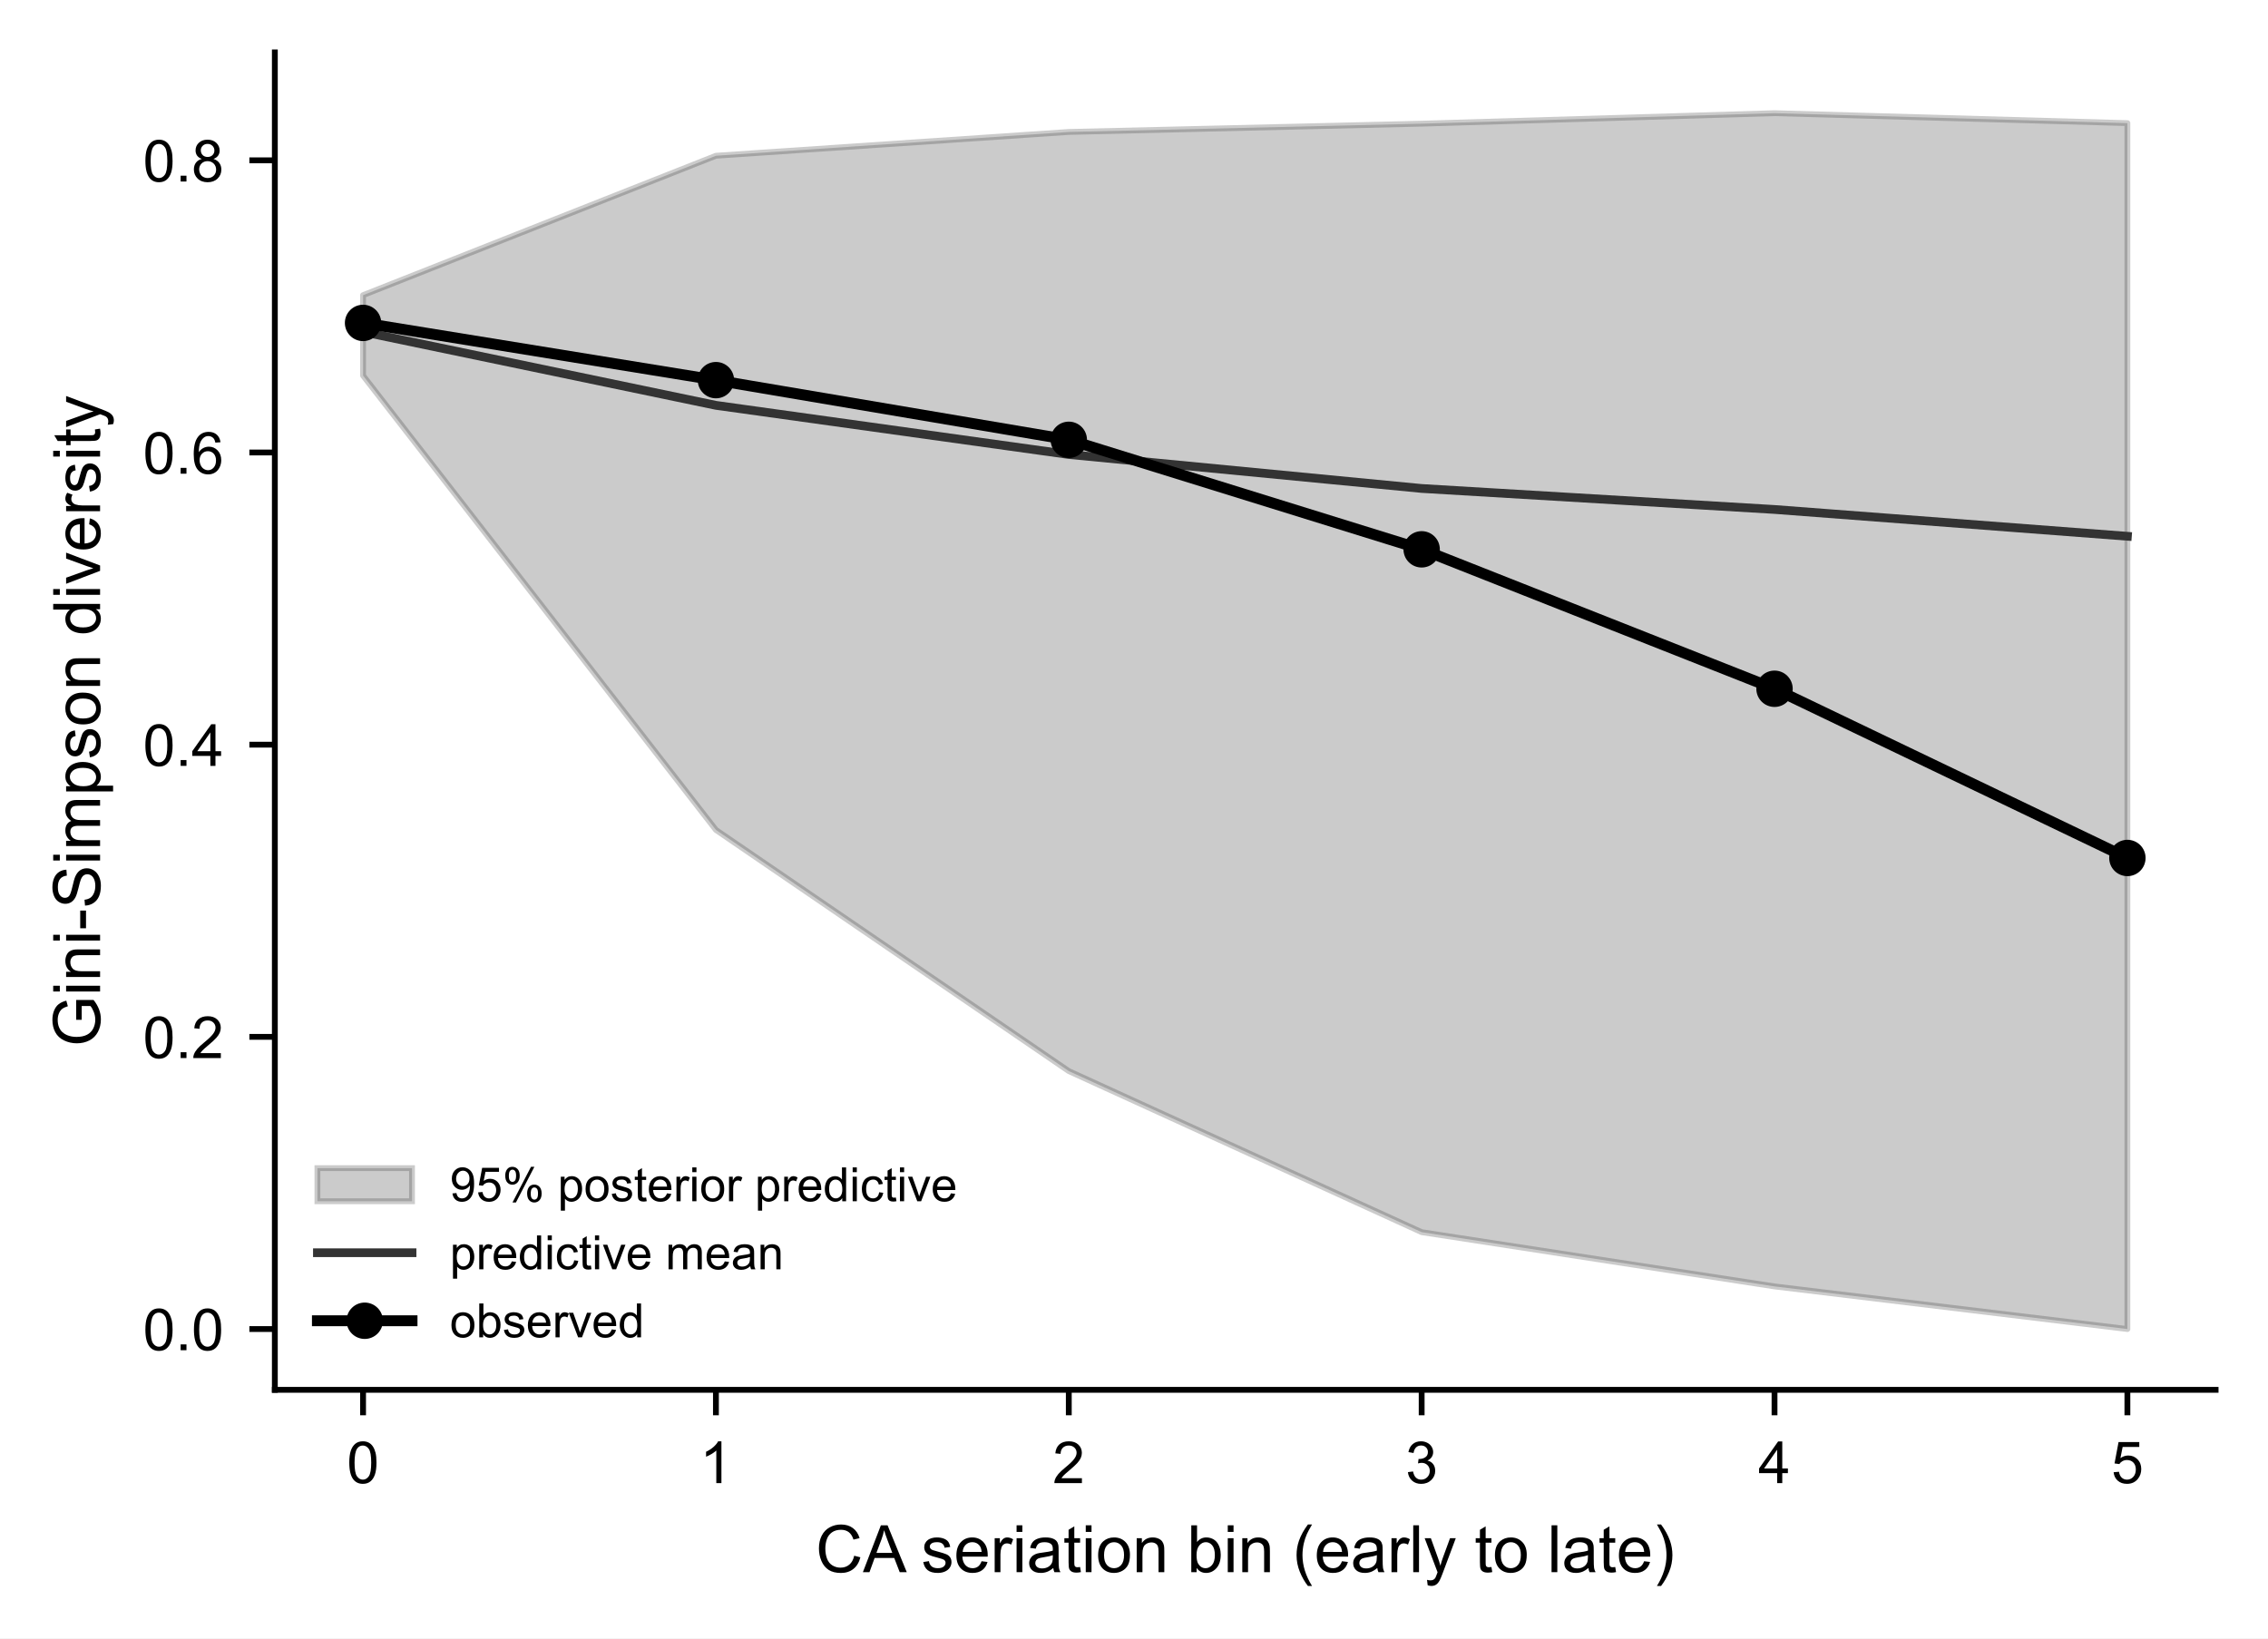
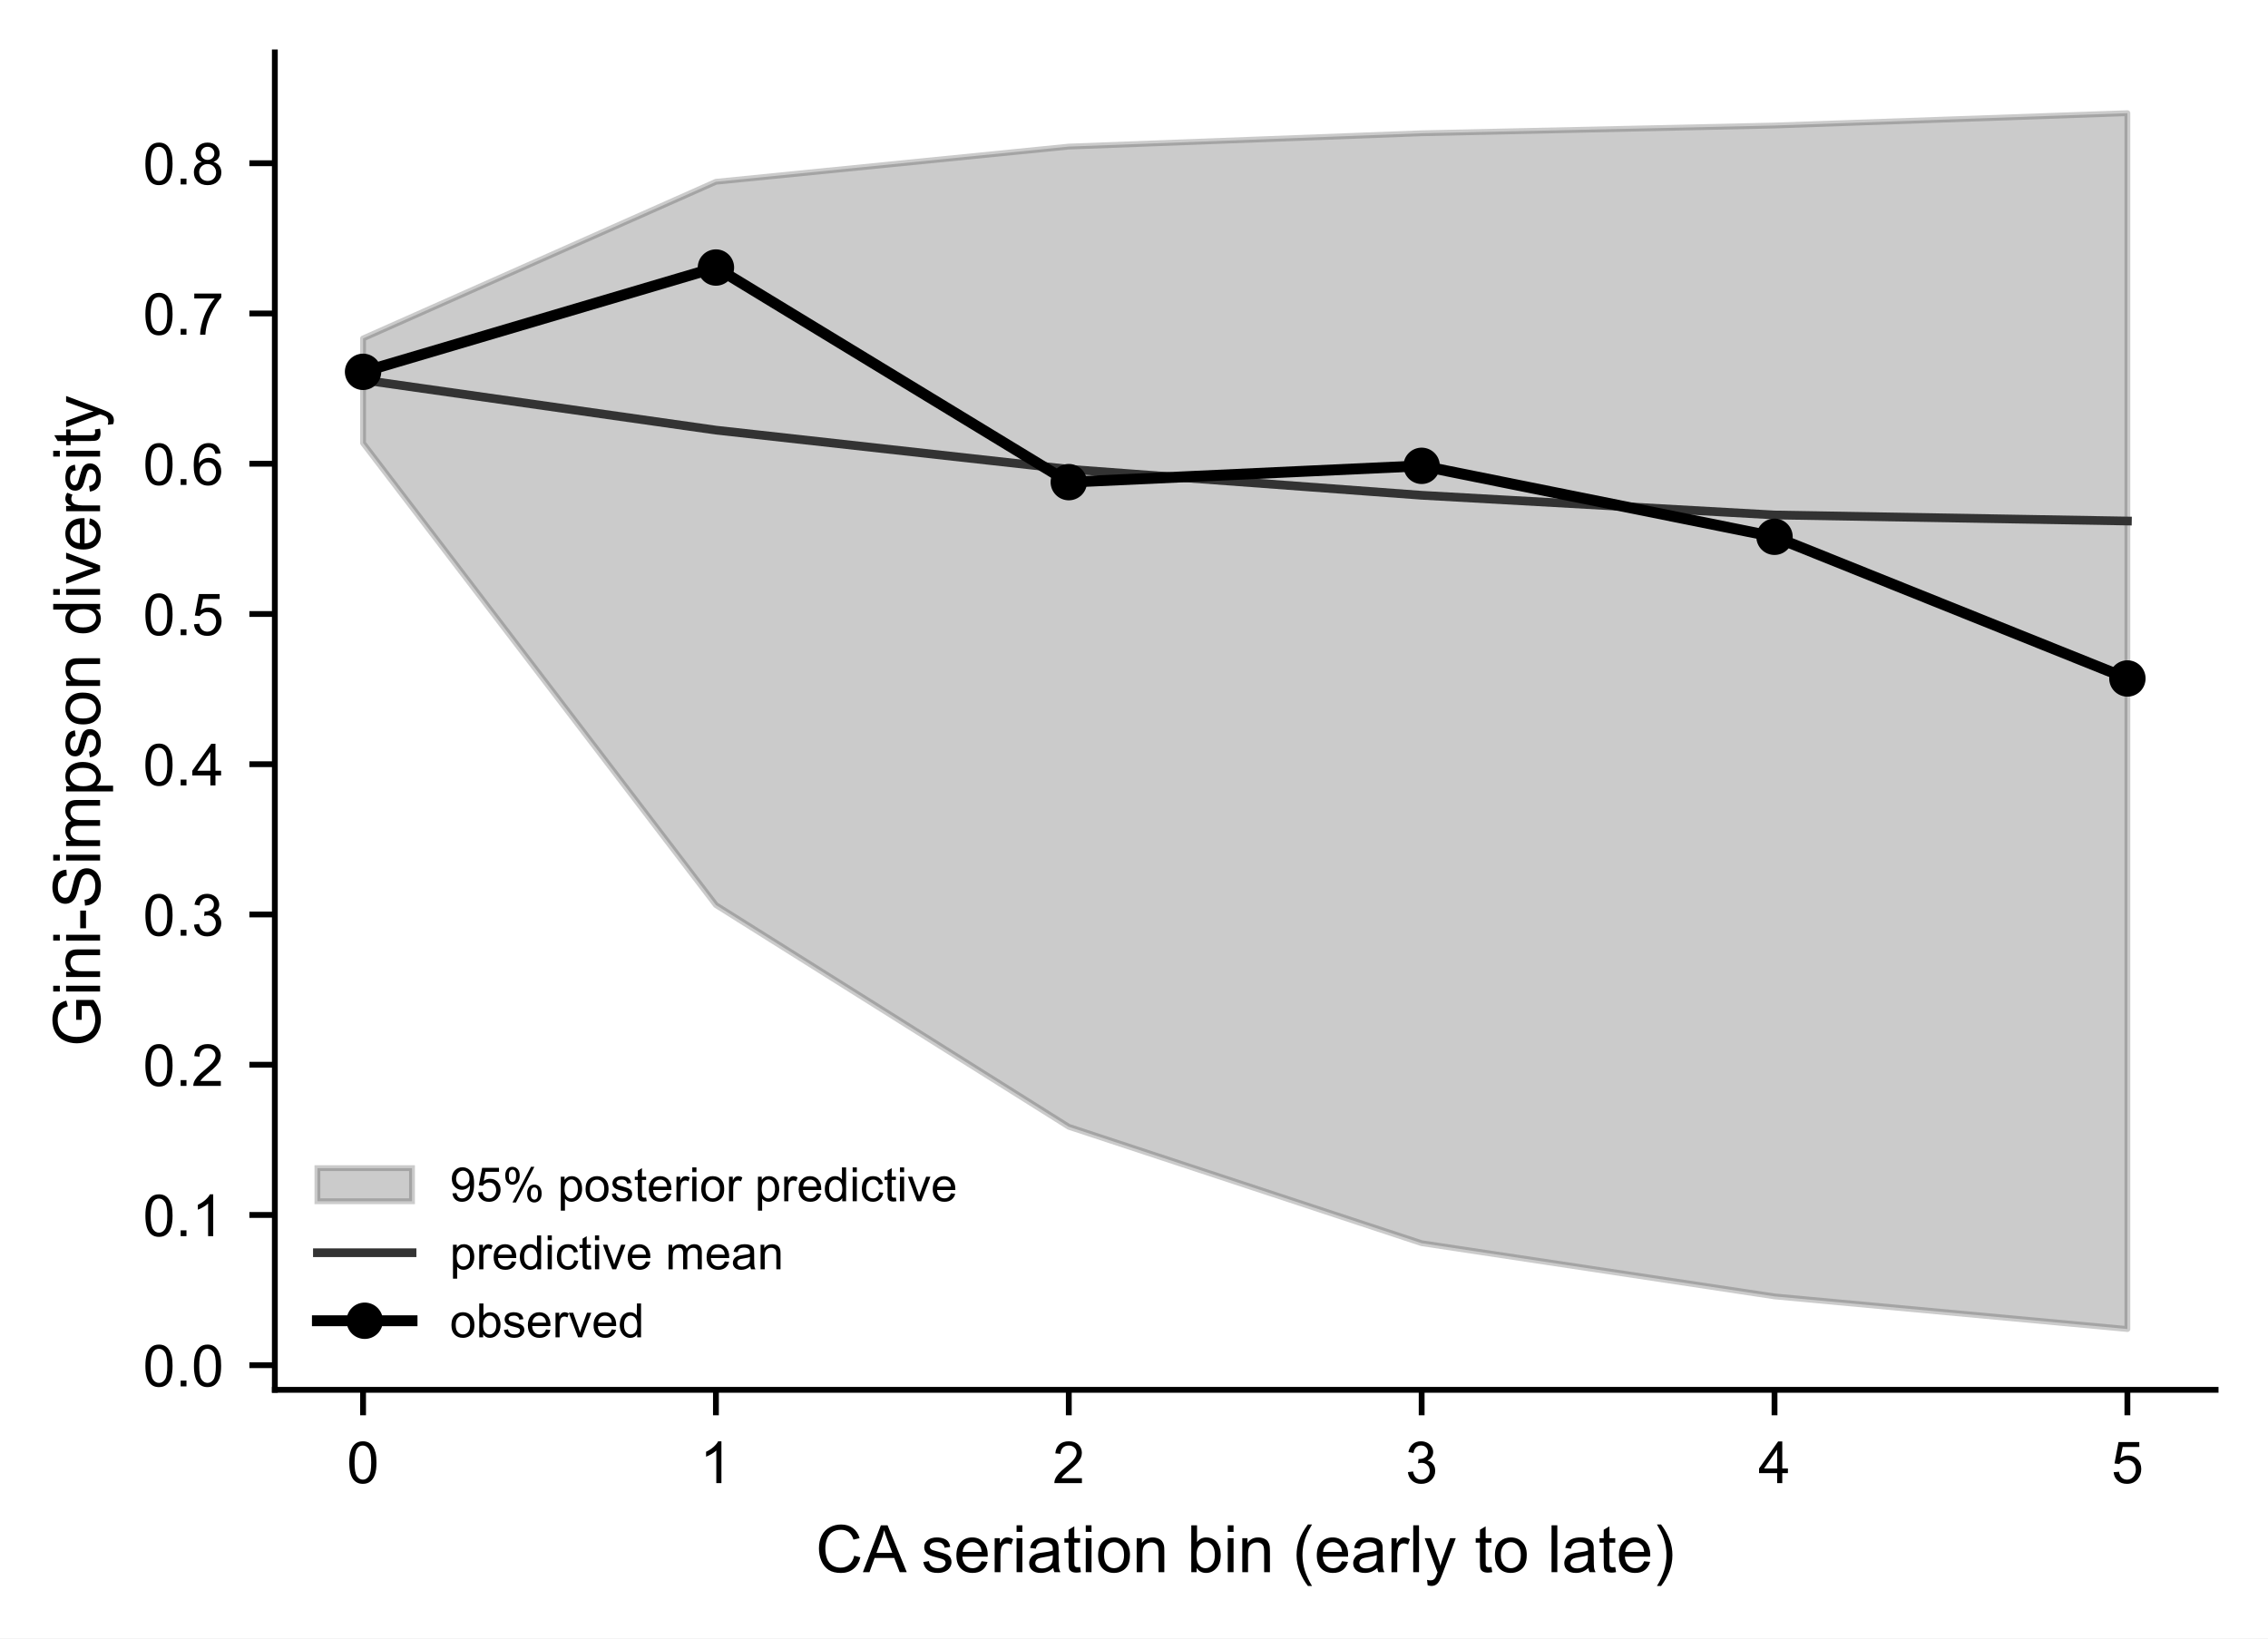
<svg xmlns="http://www.w3.org/2000/svg" xmlns:xlink="http://www.w3.org/1999/xlink" width="311.646pt" height="225.166pt" viewBox="0 0 311.646 225.166" version="1.1">
  <defs>
    <style type="text/css">*{stroke-linejoin: round; stroke-linecap: butt}</style>
  </defs>
  <g id="figure_1">
    <g id="patch_1">
      <path d="M 0 225.166  L 311.646 225.166  L 311.646 0  L 0 0  z " style="fill: #ffffff" />
    </g>
    <g id="axes_1">
      <g id="patch_2">
        <path d="M 37.766 191.012  L 304.446 191.012  L 304.446 7.2  L 37.766 7.2  z " style="fill: #ffffff" />
      </g>
      <g id="FillBetweenPolyCollection_1">
        <defs>
-           <path id="ma2a3654539" d="M 49.888 -184.6  L 49.888 -173.544  L 98.376 -111.105  L 146.863 -77.959  L 195.35 -55.824  L 243.837 -48.367  L 292.325 -42.509  L 292.325 -208.243  L 292.325 -208.243  L 243.837 -209.611  L 195.35 -208.169  L 146.863 -207.032  L 98.376 -203.762  L 49.888 -184.6  z " style="stroke: #333333; stroke-opacity: 0.25; stroke-width: 0.8" />
+           <path id="m7cf3f79da8" d="M 49.888 -178.654  L 49.888 -164.272  L 98.376 -100.777  L 146.863 -70.304  L 195.35 -54.306  L 243.837 -46.994  L 292.325 -42.509  L 292.325 -209.611  L 292.325 -209.611  L 243.837 -207.916  L 195.35 -206.85  L 146.863 -205.02  L 98.376 -200.183  L 49.888 -178.654  z " style="stroke: #333333; stroke-opacity: 0.25; stroke-width: 0.8" />
        </defs>
-         <g clip-path="url(#p564fe56fb7)">
-           <use xlink:href="#ma2a3654539" x="0" y="225.166" style="fill: #333333; fill-opacity: 0.25; stroke: #333333; stroke-opacity: 0.25; stroke-width: 0.8" />
+         <g clip-path="url(#p2a58f9cd89)">
+           <use xlink:href="#m7cf3f79da8" x="0" y="225.166" style="fill: #333333; fill-opacity: 0.25; stroke: #333333; stroke-opacity: 0.25; stroke-width: 0.8" />
        </g>
      </g>
      <g id="matplotlib.axis_1">
        <g id="xtick_1">
          <g id="line2d_1">
            <defs>
-               <path id="m19cf6177e9" d="M 0 0  L 0 3.5  " style="stroke: #000000; stroke-width: 0.8" />
+               <path id="mc1ec897b79" d="M 0 0  L 0 3.5  " style="stroke: #000000; stroke-width: 0.8" />
            </defs>
            <g>
-               <use xlink:href="#m19cf6177e9" x="49.888" y="191.012" style="stroke: #000000; stroke-width: 0.8" />
+               <use xlink:href="#mc1ec897b79" x="49.888" y="191.012" style="stroke: #000000; stroke-width: 0.8" />
            </g>
          </g>
          <g id="text_1">
            <g transform="translate(47.66391 203.8364) scale(0.08 -0.08)">
              <defs>
                <path id="ArialMT-13" d="M 266 2259  Q 266 3072 433 3567  Q 600 4063 929 4331  Q 1259 4600 1759 4600  Q 2128 4600 2406 4451  Q 2684 4303 2865 4023  Q 3047 3744 3150 3342  Q 3253 2941 3253 2259  Q 3253 1453 3087 958  Q 2922 463 2592 192  Q 2263 -78 1759 -78  Q 1097 -78 719 397  Q 266 969 266 2259  z M 844 2259  Q 844 1131 1108 757  Q 1372 384 1759 384  Q 2147 384 2411 759  Q 2675 1134 2675 2259  Q 2675 3391 2411 3762  Q 2147 4134 1753 4134  Q 1366 4134 1134 3806  Q 844 3388 844 2259  z " transform="scale(0.015625)" />
              </defs>
              <use xlink:href="#ArialMT-13" />
            </g>
          </g>
        </g>
        <g id="xtick_2">
          <g id="line2d_2">
            <g>
-               <use xlink:href="#m19cf6177e9" x="98.376" y="191.012" style="stroke: #000000; stroke-width: 0.8" />
+               <use xlink:href="#mc1ec897b79" x="98.376" y="191.012" style="stroke: #000000; stroke-width: 0.8" />
            </g>
          </g>
          <g id="text_2">
            <g transform="translate(96.15118 203.8364) scale(0.08 -0.08)">
              <defs>
                <path id="ArialMT-14" d="M 2384 0  L 1822 0  L 1822 3584  Q 1619 3391 1289 3197  Q 959 3003 697 2906  L 697 3450  Q 1169 3672 1522 3987  Q 1875 4303 2022 4600  L 2384 4600  L 2384 0  z " transform="scale(0.015625)" />
              </defs>
              <use xlink:href="#ArialMT-14" />
            </g>
          </g>
        </g>
        <g id="xtick_3">
          <g id="line2d_3">
            <g>
-               <use xlink:href="#m19cf6177e9" x="146.863" y="191.012" style="stroke: #000000; stroke-width: 0.8" />
+               <use xlink:href="#mc1ec897b79" x="146.863" y="191.012" style="stroke: #000000; stroke-width: 0.8" />
            </g>
          </g>
          <g id="text_3">
            <g transform="translate(144.6385 203.8364) scale(0.08 -0.08)">
              <defs>
                <path id="ArialMT-15" d="M 3222 541  L 3222 0  L 194 0  Q 188 203 259 391  Q 375 700 629 1000  Q 884 1300 1366 1694  Q 2113 2306 2375 2664  Q 2638 3022 2638 3341  Q 2638 3675 2398 3904  Q 2159 4134 1775 4134  Q 1369 4134 1125 3890  Q 881 3647 878 3216  L 300 3275  Q 359 3922 746 4261  Q 1134 4600 1788 4600  Q 2447 4600 2831 4234  Q 3216 3869 3216 3328  Q 3216 3053 3103 2787  Q 2991 2522 2730 2228  Q 2469 1934 1863 1422  Q 1356 997 1212 845  Q 1069 694 975 541  L 3222 541  z " transform="scale(0.015625)" />
              </defs>
              <use xlink:href="#ArialMT-15" />
            </g>
          </g>
        </g>
        <g id="xtick_4">
          <g id="line2d_4">
            <g>
-               <use xlink:href="#m19cf6177e9" x="195.35" y="191.012" style="stroke: #000000; stroke-width: 0.8" />
+               <use xlink:href="#mc1ec897b79" x="195.35" y="191.012" style="stroke: #000000; stroke-width: 0.8" />
            </g>
          </g>
          <g id="text_4">
            <g transform="translate(193.1257 203.8364) scale(0.08 -0.08)">
              <defs>
                <path id="ArialMT-16" d="M 269 1209  L 831 1284  Q 928 806 1161 595  Q 1394 384 1728 384  Q 2125 384 2398 659  Q 2672 934 2672 1341  Q 2672 1728 2419 1979  Q 2166 2231 1775 2231  Q 1616 2231 1378 2169  L 1441 2663  Q 1497 2656 1531 2656  Q 1891 2656 2178 2843  Q 2466 3031 2466 3422  Q 2466 3731 2256 3934  Q 2047 4138 1716 4138  Q 1388 4138 1169 3931  Q 950 3725 888 3313  L 325 3413  Q 428 3978 793 4289  Q 1159 4600 1703 4600  Q 2078 4600 2393 4439  Q 2709 4278 2876 4000  Q 3044 3722 3044 3409  Q 3044 3113 2884 2869  Q 2725 2625 2413 2481  Q 2819 2388 3044 2092  Q 3269 1797 3269 1353  Q 3269 753 2831 336  Q 2394 -81 1725 -81  Q 1122 -81 723 278  Q 325 638 269 1209  z " transform="scale(0.015625)" />
              </defs>
              <use xlink:href="#ArialMT-16" />
            </g>
          </g>
        </g>
        <g id="xtick_5">
          <g id="line2d_5">
            <g>
-               <use xlink:href="#m19cf6177e9" x="243.837" y="191.012" style="stroke: #000000; stroke-width: 0.8" />
+               <use xlink:href="#mc1ec897b79" x="243.837" y="191.012" style="stroke: #000000; stroke-width: 0.8" />
            </g>
          </g>
          <g id="text_5">
            <g transform="translate(241.613 203.8364) scale(0.08 -0.08)">
              <defs>
                <path id="ArialMT-17" d="M 2069 0  L 2069 1097  L 81 1097  L 81 1613  L 2172 4581  L 2631 4581  L 2631 1613  L 3250 1613  L 3250 1097  L 2631 1097  L 2631 0  L 2069 0  z M 2069 1613  L 2069 3678  L 634 1613  L 2069 1613  z " transform="scale(0.015625)" />
              </defs>
              <use xlink:href="#ArialMT-17" />
            </g>
          </g>
        </g>
        <g id="xtick_6">
          <g id="line2d_6">
            <g>
-               <use xlink:href="#m19cf6177e9" x="292.325" y="191.012" style="stroke: #000000; stroke-width: 0.8" />
+               <use xlink:href="#mc1ec897b79" x="292.325" y="191.012" style="stroke: #000000; stroke-width: 0.8" />
            </g>
          </g>
          <g id="text_6">
            <g transform="translate(290.1003 203.8364) scale(0.08 -0.08)">
              <defs>
                <path id="ArialMT-18" d="M 266 1200  L 856 1250  Q 922 819 1161 601  Q 1400 384 1738 384  Q 2144 384 2425 690  Q 2706 997 2706 1503  Q 2706 1984 2436 2262  Q 2166 2541 1728 2541  Q 1456 2541 1237 2417  Q 1019 2294 894 2097  L 366 2166  L 809 4519  L 3088 4519  L 3088 3981  L 1259 3981  L 1013 2750  Q 1425 3038 1878 3038  Q 2478 3038 2890 2622  Q 3303 2206 3303 1553  Q 3303 931 2941 478  Q 2500 -78 1738 -78  Q 1113 -78 717 272  Q 322 622 266 1200  z " transform="scale(0.015625)" />
              </defs>
              <use xlink:href="#ArialMT-18" />
            </g>
          </g>
        </g>
        <g id="text_7">
          <g transform="translate(112.0826 216.0722) scale(0.09 -0.09)">
            <defs>
              <path id="ArialMT-26" d="M 3763 1606  L 4369 1453  Q 4178 706 3683 314  Q 3188 -78 2472 -78  Q 1731 -78 1267 223  Q 803 525 561 1097  Q 319 1669 319 2325  Q 319 3041 592 3573  Q 866 4106 1370 4382  Q 1875 4659 2481 4659  Q 3169 4659 3637 4309  Q 4106 3959 4291 3325  L 3694 3184  Q 3534 3684 3231 3912  Q 2928 4141 2469 4141  Q 1941 4141 1586 3887  Q 1231 3634 1087 3207  Q 944 2781 944 2328  Q 944 1744 1114 1308  Q 1284 872 1643 656  Q 2003 441 2422 441  Q 2931 441 3284 734  Q 3638 1028 3763 1606  z " transform="scale(0.015625)" />
              <path id="ArialMT-24" d="M -9 0  L 1750 4581  L 2403 4581  L 4278 0  L 3588 0  L 3053 1388  L 1138 1388  L 634 0  L -9 0  z M 1313 1881  L 2866 1881  L 2388 3150  Q 2169 3728 2063 4100  Q 1975 3659 1816 3225  L 1313 1881  z " transform="scale(0.015625)" />
              <path id="ArialMT-3" transform="scale(0.015625)" />
              <path id="ArialMT-56" d="M 197 991  L 753 1078  Q 800 744 1014 566  Q 1228 388 1613 388  Q 2000 388 2187 545  Q 2375 703 2375 916  Q 2375 1106 2209 1216  Q 2094 1291 1634 1406  Q 1016 1563 777 1677  Q 538 1791 414 1992  Q 291 2194 291 2438  Q 291 2659 392 2848  Q 494 3038 669 3163  Q 800 3259 1026 3326  Q 1253 3394 1513 3394  Q 1903 3394 2198 3281  Q 2494 3169 2634 2976  Q 2775 2784 2828 2463  L 2278 2388  Q 2241 2644 2061 2787  Q 1881 2931 1553 2931  Q 1166 2931 1000 2803  Q 834 2675 834 2503  Q 834 2394 903 2306  Q 972 2216 1119 2156  Q 1203 2125 1616 2013  Q 2213 1853 2448 1751  Q 2684 1650 2818 1456  Q 2953 1263 2953 975  Q 2953 694 2789 445  Q 2625 197 2315 61  Q 2006 -75 1616 -75  Q 969 -75 630 194  Q 291 463 197 991  z " transform="scale(0.015625)" />
              <path id="ArialMT-48" d="M 2694 1069  L 3275 997  Q 3138 488 2766 206  Q 2394 -75 1816 -75  Q 1088 -75 661 373  Q 234 822 234 1631  Q 234 2469 665 2931  Q 1097 3394 1784 3394  Q 2450 3394 2872 2941  Q 3294 2488 3294 1666  Q 3294 1616 3291 1516  L 816 1516  Q 847 969 1125 678  Q 1403 388 1819 388  Q 2128 388 2347 550  Q 2566 713 2694 1069  z M 847 1978  L 2700 1978  Q 2663 2397 2488 2606  Q 2219 2931 1791 2931  Q 1403 2931 1139 2672  Q 875 2413 847 1978  z " transform="scale(0.015625)" />
              <path id="ArialMT-55" d="M 416 0  L 416 3319  L 922 3319  L 922 2816  Q 1116 3169 1280 3281  Q 1444 3394 1641 3394  Q 1925 3394 2219 3213  L 2025 2691  Q 1819 2813 1613 2813  Q 1428 2813 1281 2702  Q 1134 2591 1072 2394  Q 978 2094 978 1738  L 978 0  L 416 0  z " transform="scale(0.015625)" />
              <path id="ArialMT-4c" d="M 425 3934  L 425 4581  L 988 4581  L 988 3934  L 425 3934  z M 425 0  L 425 3319  L 988 3319  L 988 0  L 425 0  z " transform="scale(0.015625)" />
              <path id="ArialMT-44" d="M 2588 409  Q 2275 144 1986 34  Q 1697 -75 1366 -75  Q 819 -75 525 192  Q 231 459 231 875  Q 231 1119 342 1320  Q 453 1522 633 1644  Q 813 1766 1038 1828  Q 1203 1872 1538 1913  Q 2219 1994 2541 2106  Q 2544 2222 2544 2253  Q 2544 2597 2384 2738  Q 2169 2928 1744 2928  Q 1347 2928 1158 2789  Q 969 2650 878 2297  L 328 2372  Q 403 2725 575 2942  Q 747 3159 1072 3276  Q 1397 3394 1825 3394  Q 2250 3394 2515 3294  Q 2781 3194 2906 3042  Q 3031 2891 3081 2659  Q 3109 2516 3109 2141  L 3109 1391  Q 3109 606 3145 398  Q 3181 191 3288 0  L 2700 0  Q 2613 175 2588 409  z M 2541 1666  Q 2234 1541 1622 1453  Q 1275 1403 1131 1340  Q 988 1278 909 1158  Q 831 1038 831 891  Q 831 666 1001 516  Q 1172 366 1500 366  Q 1825 366 2078 508  Q 2331 650 2450 897  Q 2541 1088 2541 1459  L 2541 1666  z " transform="scale(0.015625)" />
              <path id="ArialMT-57" d="M 1650 503  L 1731 6  Q 1494 -44 1306 -44  Q 1000 -44 831 53  Q 663 150 594 308  Q 525 466 525 972  L 525 2881  L 113 2881  L 113 3319  L 525 3319  L 525 4141  L 1084 4478  L 1084 3319  L 1650 3319  L 1650 2881  L 1084 2881  L 1084 941  Q 1084 700 1114 631  Q 1144 563 1211 522  Q 1278 481 1403 481  Q 1497 481 1650 503  z " transform="scale(0.015625)" />
              <path id="ArialMT-52" d="M 213 1659  Q 213 2581 725 3025  Q 1153 3394 1769 3394  Q 2453 3394 2887 2945  Q 3322 2497 3322 1706  Q 3322 1066 3130 698  Q 2938 331 2570 128  Q 2203 -75 1769 -75  Q 1072 -75 642 372  Q 213 819 213 1659  z M 791 1659  Q 791 1022 1069 705  Q 1347 388 1769 388  Q 2188 388 2466 706  Q 2744 1025 2744 1678  Q 2744 2294 2464 2611  Q 2184 2928 1769 2928  Q 1347 2928 1069 2612  Q 791 2297 791 1659  z " transform="scale(0.015625)" />
              <path id="ArialMT-51" d="M 422 0  L 422 3319  L 928 3319  L 928 2847  Q 1294 3394 1984 3394  Q 2284 3394 2536 3286  Q 2788 3178 2913 3003  Q 3038 2828 3088 2588  Q 3119 2431 3119 2041  L 3119 0  L 2556 0  L 2556 2019  Q 2556 2363 2490 2533  Q 2425 2703 2258 2804  Q 2091 2906 1866 2906  Q 1506 2906 1245 2678  Q 984 2450 984 1813  L 984 0  L 422 0  z " transform="scale(0.015625)" />
              <path id="ArialMT-45" d="M 941 0  L 419 0  L 419 4581  L 981 4581  L 981 2947  Q 1338 3394 1891 3394  Q 2197 3394 2470 3270  Q 2744 3147 2920 2923  Q 3097 2700 3197 2384  Q 3297 2069 3297 1709  Q 3297 856 2875 390  Q 2453 -75 1863 -75  Q 1275 -75 941 416  L 941 0  z M 934 1684  Q 934 1088 1097 822  Q 1363 388 1816 388  Q 2184 388 2453 708  Q 2722 1028 2722 1663  Q 2722 2313 2464 2622  Q 2206 2931 1841 2931  Q 1472 2931 1203 2611  Q 934 2291 934 1684  z " transform="scale(0.015625)" />
              <path id="ArialMT-b" d="M 1497 -1347  Q 1031 -759 709 28  Q 388 816 388 1659  Q 388 2403 628 3084  Q 909 3875 1497 4659  L 1900 4659  Q 1522 4009 1400 3731  Q 1209 3300 1100 2831  Q 966 2247 966 1656  Q 966 153 1900 -1347  L 1497 -1347  z " transform="scale(0.015625)" />
              <path id="ArialMT-4f" d="M 409 0  L 409 4581  L 972 4581  L 972 0  L 409 0  z " transform="scale(0.015625)" />
              <path id="ArialMT-5c" d="M 397 -1278  L 334 -750  Q 519 -800 656 -800  Q 844 -800 956 -737  Q 1069 -675 1141 -563  Q 1194 -478 1313 -144  Q 1328 -97 1363 -6  L 103 3319  L 709 3319  L 1400 1397  Q 1534 1031 1641 628  Q 1738 1016 1872 1384  L 2581 3319  L 3144 3319  L 1881 -56  Q 1678 -603 1566 -809  Q 1416 -1088 1222 -1217  Q 1028 -1347 759 -1347  Q 597 -1347 397 -1278  z " transform="scale(0.015625)" />
              <path id="ArialMT-c" d="M 791 -1347  L 388 -1347  Q 1322 153 1322 1656  Q 1322 2244 1188 2822  Q 1081 3291 891 3722  Q 769 4003 388 4659  L 791 4659  Q 1378 3875 1659 3084  Q 1900 2403 1900 1659  Q 1900 816 1576 28  Q 1253 -759 791 -1347  z " transform="scale(0.015625)" />
            </defs>
            <use xlink:href="#ArialMT-26" />
            <use xlink:href="#ArialMT-24" transform="translate(72.21875 0)" />
            <use xlink:href="#ArialMT-3" transform="translate(133.4062 0)" />
            <use xlink:href="#ArialMT-56" transform="translate(161.1875 0)" />
            <use xlink:href="#ArialMT-48" transform="translate(211.1875 0)" />
            <use xlink:href="#ArialMT-55" transform="translate(266.7969 0)" />
            <use xlink:href="#ArialMT-4c" transform="translate(300.0938 0)" />
            <use xlink:href="#ArialMT-44" transform="translate(322.3125 0)" />
            <use xlink:href="#ArialMT-57" transform="translate(377.9219 0)" />
            <use xlink:href="#ArialMT-4c" transform="translate(405.7031 0)" />
            <use xlink:href="#ArialMT-52" transform="translate(427.9219 0)" />
            <use xlink:href="#ArialMT-51" transform="translate(483.5312 0)" />
            <use xlink:href="#ArialMT-3" transform="translate(539.1406 0)" />
            <use xlink:href="#ArialMT-45" transform="translate(566.9219 0)" />
            <use xlink:href="#ArialMT-4c" transform="translate(622.5312 0)" />
            <use xlink:href="#ArialMT-51" transform="translate(644.75 0)" />
            <use xlink:href="#ArialMT-3" transform="translate(700.3594 0)" />
            <use xlink:href="#ArialMT-b" transform="translate(728.1406 0)" />
            <use xlink:href="#ArialMT-48" transform="translate(761.4375 0)" />
            <use xlink:href="#ArialMT-44" transform="translate(817.0469 0)" />
            <use xlink:href="#ArialMT-55" transform="translate(872.6562 0)" />
            <use xlink:href="#ArialMT-4f" transform="translate(905.9531 0)" />
            <use xlink:href="#ArialMT-5c" transform="translate(928.1719 0)" />
            <use xlink:href="#ArialMT-3" transform="translate(978.1719 0)" />
            <use xlink:href="#ArialMT-57" transform="translate(1005.953 0)" />
            <use xlink:href="#ArialMT-52" transform="translate(1033.734 0)" />
            <use xlink:href="#ArialMT-3" transform="translate(1089.344 0)" />
            <use xlink:href="#ArialMT-4f" transform="translate(1117.125 0)" />
            <use xlink:href="#ArialMT-44" transform="translate(1139.344 0)" />
            <use xlink:href="#ArialMT-57" transform="translate(1194.953 0)" />
            <use xlink:href="#ArialMT-48" transform="translate(1222.734 0)" />
            <use xlink:href="#ArialMT-c" transform="translate(1278.344 0)" />
          </g>
        </g>
      </g>
      <g id="matplotlib.axis_2">
        <g id="ytick_1">
          <g id="line2d_7">
            <defs>
-               <path id="med6b508c5d" d="M 0 0  L -3.5 0  " style="stroke: #000000; stroke-width: 0.8" />
+               <path id="m745a5127e6" d="M 0 0  L -3.5 0  " style="stroke: #000000; stroke-width: 0.8" />
            </defs>
            <g>
-               <use xlink:href="#med6b508c5d" x="37.766" y="182.657" style="stroke: #000000; stroke-width: 0.8" />
+               <use xlink:href="#m745a5127e6" x="37.766" y="187.63" style="stroke: #000000; stroke-width: 0.8" />
            </g>
          </g>
          <g id="text_8">
-             <g transform="translate(19.64646 185.5692) scale(0.08 -0.08)">
+             <g transform="translate(19.64646 190.5419) scale(0.08 -0.08)">
              <defs>
                <path id="ArialMT-11" d="M 581 0  L 581 641  L 1222 641  L 1222 0  L 581 0  z " transform="scale(0.015625)" />
              </defs>
              <use xlink:href="#ArialMT-13" />
              <use xlink:href="#ArialMT-11" transform="translate(55.60938 0)" />
              <use xlink:href="#ArialMT-13" transform="translate(83.39062 0)" />
            </g>
          </g>
        </g>
        <g id="ytick_2">
          <g id="line2d_8">
            <g>
-               <use xlink:href="#med6b508c5d" x="37.766" y="142.502" style="stroke: #000000; stroke-width: 0.8" />
+               <use xlink:href="#m745a5127e6" x="37.766" y="166.98" style="stroke: #000000; stroke-width: 0.8" />
            </g>
          </g>
          <g id="text_9">
-             <g transform="translate(19.64646 145.4139) scale(0.08 -0.08)">
-               <use xlink:href="#ArialMT-13" />
-               <use xlink:href="#ArialMT-11" transform="translate(55.60938 0)" />
-               <use xlink:href="#ArialMT-15" transform="translate(83.39062 0)" />
+             <g transform="translate(19.64646 169.8926) scale(0.08 -0.08)">
+               <use xlink:href="#ArialMT-13" />
+               <use xlink:href="#ArialMT-11" transform="translate(55.60938 0)" />
+               <use xlink:href="#ArialMT-14" transform="translate(83.39062 0)" />
            </g>
          </g>
        </g>
        <g id="ytick_3">
          <g id="line2d_9">
            <g>
-               <use xlink:href="#med6b508c5d" x="37.766" y="102.346" style="stroke: #000000; stroke-width: 0.8" />
+               <use xlink:href="#m745a5127e6" x="37.766" y="146.331" style="stroke: #000000; stroke-width: 0.8" />
            </g>
          </g>
          <g id="text_10">
-             <g transform="translate(19.64646 105.2586) scale(0.08 -0.08)">
-               <use xlink:href="#ArialMT-13" />
-               <use xlink:href="#ArialMT-11" transform="translate(55.60938 0)" />
-               <use xlink:href="#ArialMT-17" transform="translate(83.39062 0)" />
+             <g transform="translate(19.64646 149.2433) scale(0.08 -0.08)">
+               <use xlink:href="#ArialMT-13" />
+               <use xlink:href="#ArialMT-11" transform="translate(55.60938 0)" />
+               <use xlink:href="#ArialMT-15" transform="translate(83.39062 0)" />
            </g>
          </g>
        </g>
        <g id="ytick_4">
          <g id="line2d_10">
            <g>
-               <use xlink:href="#med6b508c5d" x="37.766" y="62.191" style="stroke: #000000; stroke-width: 0.8" />
+               <use xlink:href="#m745a5127e6" x="37.766" y="125.682" style="stroke: #000000; stroke-width: 0.8" />
            </g>
          </g>
          <g id="text_11">
-             <g transform="translate(19.64646 65.10326) scale(0.08 -0.08)">
-               <defs>
-                 <path id="ArialMT-19" d="M 3184 3459  L 2625 3416  Q 2550 3747 2413 3897  Q 2184 4138 1850 4138  Q 1581 4138 1378 3988  Q 1113 3794 959 3422  Q 806 3050 800 2363  Q 1003 2672 1297 2822  Q 1591 2972 1913 2972  Q 2475 2972 2870 2558  Q 3266 2144 3266 1488  Q 3266 1056 3080 686  Q 2894 316 2569 119  Q 2244 -78 1831 -78  Q 1128 -78 684 439  Q 241 956 241 2144  Q 241 3472 731 4075  Q 1159 4600 1884 4600  Q 2425 4600 2770 4297  Q 3116 3994 3184 3459  z M 888 1484  Q 888 1194 1011 928  Q 1134 663 1356 523  Q 1578 384 1822 384  Q 2178 384 2434 671  Q 2691 959 2691 1453  Q 2691 1928 2437 2201  Q 2184 2475 1800 2475  Q 1419 2475 1153 2201  Q 888 1928 888 1484  z " transform="scale(0.015625)" />
-               </defs>
-               <use xlink:href="#ArialMT-13" />
-               <use xlink:href="#ArialMT-11" transform="translate(55.60938 0)" />
-               <use xlink:href="#ArialMT-19" transform="translate(83.39062 0)" />
+             <g transform="translate(19.64646 128.5939) scale(0.08 -0.08)">
+               <use xlink:href="#ArialMT-13" />
+               <use xlink:href="#ArialMT-11" transform="translate(55.60938 0)" />
+               <use xlink:href="#ArialMT-16" transform="translate(83.39062 0)" />
            </g>
          </g>
        </g>
        <g id="ytick_5">
          <g id="line2d_11">
            <g>
-               <use xlink:href="#med6b508c5d" x="37.766" y="22.036" style="stroke: #000000; stroke-width: 0.8" />
+               <use xlink:href="#m745a5127e6" x="37.766" y="105.032" style="stroke: #000000; stroke-width: 0.8" />
            </g>
          </g>
          <g id="text_12">
-             <g transform="translate(19.64646 24.94795) scale(0.08 -0.08)">
+             <g transform="translate(19.64646 107.9446) scale(0.08 -0.08)">
+               <use xlink:href="#ArialMT-13" />
+               <use xlink:href="#ArialMT-11" transform="translate(55.60938 0)" />
+               <use xlink:href="#ArialMT-17" transform="translate(83.39062 0)" />
+             </g>
+           </g>
+         </g>
+         <g id="ytick_6">
+           <g id="line2d_12">
+             <g>
+               <use xlink:href="#m745a5127e6" x="37.766" y="84.383" style="stroke: #000000; stroke-width: 0.8" />
+             </g>
+           </g>
+           <g id="text_13">
+             <g transform="translate(19.64646 87.29528) scale(0.08 -0.08)">
+               <use xlink:href="#ArialMT-13" />
+               <use xlink:href="#ArialMT-11" transform="translate(55.60938 0)" />
+               <use xlink:href="#ArialMT-18" transform="translate(83.39062 0)" />
+             </g>
+           </g>
+         </g>
+         <g id="ytick_7">
+           <g id="line2d_13">
+             <g>
+               <use xlink:href="#m745a5127e6" x="37.766" y="63.734" style="stroke: #000000; stroke-width: 0.8" />
+             </g>
+           </g>
+           <g id="text_14">
+             <g transform="translate(19.64646 66.64595) scale(0.08 -0.08)">
+               <defs>
+                 <path id="ArialMT-19" d="M 3184 3459  L 2625 3416  Q 2550 3747 2413 3897  Q 2184 4138 1850 4138  Q 1581 4138 1378 3988  Q 1113 3794 959 3422  Q 806 3050 800 2363  Q 1003 2672 1297 2822  Q 1591 2972 1913 2972  Q 2475 2972 2870 2558  Q 3266 2144 3266 1488  Q 3266 1056 3080 686  Q 2894 316 2569 119  Q 2244 -78 1831 -78  Q 1128 -78 684 439  Q 241 956 241 2144  Q 241 3472 731 4075  Q 1159 4600 1884 4600  Q 2425 4600 2770 4297  Q 3116 3994 3184 3459  z M 888 1484  Q 888 1194 1011 928  Q 1134 663 1356 523  Q 1578 384 1822 384  Q 2178 384 2434 671  Q 2691 959 2691 1453  Q 2691 1928 2437 2201  Q 2184 2475 1800 2475  Q 1419 2475 1153 2201  Q 888 1928 888 1484  z " transform="scale(0.015625)" />
+               </defs>
+               <use xlink:href="#ArialMT-13" />
+               <use xlink:href="#ArialMT-11" transform="translate(55.60938 0)" />
+               <use xlink:href="#ArialMT-19" transform="translate(83.39062 0)" />
+             </g>
+           </g>
+         </g>
+         <g id="ytick_8">
+           <g id="line2d_14">
+             <g>
+               <use xlink:href="#m745a5127e6" x="37.766" y="43.085" style="stroke: #000000; stroke-width: 0.8" />
+             </g>
+           </g>
+           <g id="text_15">
+             <g transform="translate(19.64646 45.99662) scale(0.08 -0.08)">
+               <defs>
+                 <path id="ArialMT-1a" d="M 303 3981  L 303 4522  L 3269 4522  L 3269 4084  Q 2831 3619 2401 2847  Q 1972 2075 1738 1259  Q 1569 684 1522 0  L 944 0  Q 953 541 1156 1306  Q 1359 2072 1739 2783  Q 2119 3494 2547 3981  L 303 3981  z " transform="scale(0.015625)" />
+               </defs>
+               <use xlink:href="#ArialMT-13" />
+               <use xlink:href="#ArialMT-11" transform="translate(55.60938 0)" />
+               <use xlink:href="#ArialMT-1a" transform="translate(83.39062 0)" />
+             </g>
+           </g>
+         </g>
+         <g id="ytick_9">
+           <g id="line2d_15">
+             <g>
+               <use xlink:href="#m745a5127e6" x="37.766" y="22.435" style="stroke: #000000; stroke-width: 0.8" />
+             </g>
+           </g>
+           <g id="text_16">
+             <g transform="translate(19.64646 25.34729) scale(0.08 -0.08)">
              <defs>
                <path id="ArialMT-1b" d="M 1131 2484  Q 781 2613 612 2850  Q 444 3088 444 3419  Q 444 3919 803 4259  Q 1163 4600 1759 4600  Q 2359 4600 2725 4251  Q 3091 3903 3091 3403  Q 3091 3084 2923 2848  Q 2756 2613 2416 2484  Q 2838 2347 3058 2040  Q 3278 1734 3278 1309  Q 3278 722 2862 322  Q 2447 -78 1769 -78  Q 1091 -78 675 323  Q 259 725 259 1325  Q 259 1772 486 2073  Q 713 2375 1131 2484  z M 1019 3438  Q 1019 3113 1228 2906  Q 1438 2700 1772 2700  Q 2097 2700 2305 2904  Q 2513 3109 2513 3406  Q 2513 3716 2298 3927  Q 2084 4138 1766 4138  Q 1444 4138 1231 3931  Q 1019 3725 1019 3438  z M 838 1322  Q 838 1081 952 856  Q 1066 631 1291 507  Q 1516 384 1775 384  Q 2178 384 2440 643  Q 2703 903 2703 1303  Q 2703 1709 2433 1975  Q 2163 2241 1756 2241  Q 1359 2241 1098 1978  Q 838 1716 838 1322  z " transform="scale(0.015625)" />
              </defs>
              <use xlink:href="#ArialMT-13" />
              <use xlink:href="#ArialMT-11" transform="translate(55.60938 0)" />
              <use xlink:href="#ArialMT-1b" transform="translate(83.39062 0)" />
            </g>
          </g>
        </g>
-         <g id="text_13">
+         <g id="text_17">
          <g transform="translate(13.75225 143.867) rotate(-90) scale(0.09 -0.09)">
            <defs>
              <path id="ArialMT-2a" d="M 2638 1797  L 2638 2334  L 4578 2338  L 4578 638  Q 4131 281 3656 101  Q 3181 -78 2681 -78  Q 2006 -78 1454 211  Q 903 500 622 1047  Q 341 1594 341 2269  Q 341 2938 620 3517  Q 900 4097 1425 4378  Q 1950 4659 2634 4659  Q 3131 4659 3532 4498  Q 3934 4338 4162 4050  Q 4391 3763 4509 3300  L 3963 3150  Q 3859 3500 3706 3700  Q 3553 3900 3268 4020  Q 2984 4141 2638 4141  Q 2222 4141 1919 4014  Q 1616 3888 1430 3681  Q 1244 3475 1141 3228  Q 966 2803 966 2306  Q 966 1694 1177 1281  Q 1388 869 1791 669  Q 2194 469 2647 469  Q 3041 469 3416 620  Q 3791 772 3984 944  L 3984 1797  L 2638 1797  z " transform="scale(0.015625)" />
              <path id="ArialMT-10" d="M 203 1375  L 203 1941  L 1931 1941  L 1931 1375  L 203 1375  z " transform="scale(0.015625)" />
              <path id="ArialMT-36" d="M 288 1472  L 859 1522  Q 900 1178 1048 958  Q 1197 738 1509 602  Q 1822 466 2213 466  Q 2559 466 2825 569  Q 3091 672 3220 851  Q 3350 1031 3350 1244  Q 3350 1459 3225 1620  Q 3100 1781 2813 1891  Q 2628 1963 1997 2114  Q 1366 2266 1113 2400  Q 784 2572 623 2826  Q 463 3081 463 3397  Q 463 3744 659 4045  Q 856 4347 1234 4503  Q 1613 4659 2075 4659  Q 2584 4659 2973 4495  Q 3363 4331 3572 4012  Q 3781 3694 3797 3291  L 3216 3247  Q 3169 3681 2898 3903  Q 2628 4125 2100 4125  Q 1550 4125 1298 3923  Q 1047 3722 1047 3438  Q 1047 3191 1225 3031  Q 1400 2872 2139 2705  Q 2878 2538 3153 2413  Q 3553 2228 3743 1945  Q 3934 1663 3934 1294  Q 3934 928 3725 604  Q 3516 281 3123 101  Q 2731 -78 2241 -78  Q 1619 -78 1198 103  Q 778 284 539 648  Q 300 1013 288 1472  z " transform="scale(0.015625)" />
              <path id="ArialMT-50" d="M 422 0  L 422 3319  L 925 3319  L 925 2853  Q 1081 3097 1340 3245  Q 1600 3394 1931 3394  Q 2300 3394 2536 3241  Q 2772 3088 2869 2813  Q 3263 3394 3894 3394  Q 4388 3394 4653 3120  Q 4919 2847 4919 2278  L 4919 0  L 4359 0  L 4359 2091  Q 4359 2428 4304 2576  Q 4250 2725 4106 2815  Q 3963 2906 3769 2906  Q 3419 2906 3187 2673  Q 2956 2441 2956 1928  L 2956 0  L 2394 0  L 2394 2156  Q 2394 2531 2256 2718  Q 2119 2906 1806 2906  Q 1569 2906 1367 2781  Q 1166 2656 1075 2415  Q 984 2175 984 1722  L 984 0  L 422 0  z " transform="scale(0.015625)" />
              <path id="ArialMT-53" d="M 422 -1272  L 422 3319  L 934 3319  L 934 2888  Q 1116 3141 1344 3267  Q 1572 3394 1897 3394  Q 2322 3394 2647 3175  Q 2972 2956 3137 2557  Q 3303 2159 3303 1684  Q 3303 1175 3120 767  Q 2938 359 2589 142  Q 2241 -75 1856 -75  Q 1575 -75 1351 44  Q 1128 163 984 344  L 984 -1272  L 422 -1272  z M 931 1641  Q 931 1000 1190 694  Q 1450 388 1819 388  Q 2194 388 2461 705  Q 2728 1022 2728 1688  Q 2728 2322 2467 2637  Q 2206 2953 1844 2953  Q 1484 2953 1207 2617  Q 931 2281 931 1641  z " transform="scale(0.015625)" />
              <path id="ArialMT-47" d="M 2575 0  L 2575 419  Q 2259 -75 1647 -75  Q 1250 -75 917 144  Q 584 363 401 755  Q 219 1147 219 1656  Q 219 2153 384 2558  Q 550 2963 881 3178  Q 1213 3394 1622 3394  Q 1922 3394 2156 3267  Q 2391 3141 2538 2938  L 2538 4581  L 3097 4581  L 3097 0  L 2575 0  z M 797 1656  Q 797 1019 1065 703  Q 1334 388 1700 388  Q 2069 388 2326 689  Q 2584 991 2584 1609  Q 2584 2291 2321 2609  Q 2059 2928 1675 2928  Q 1300 2928 1048 2622  Q 797 2316 797 1656  z " transform="scale(0.015625)" />
              <path id="ArialMT-59" d="M 1344 0  L 81 3319  L 675 3319  L 1388 1331  Q 1503 1009 1600 663  Q 1675 925 1809 1294  L 2547 3319  L 3125 3319  L 1869 0  L 1344 0  z " transform="scale(0.015625)" />
            </defs>
            <use xlink:href="#ArialMT-2a" />
            <use xlink:href="#ArialMT-4c" transform="translate(77.78125 0)" />
            <use xlink:href="#ArialMT-51" transform="translate(100 0)" />
            <use xlink:href="#ArialMT-4c" transform="translate(155.6094 0)" />
            <use xlink:href="#ArialMT-10" transform="translate(177.8281 0)" />
            <use xlink:href="#ArialMT-36" transform="translate(211.125 0)" />
            <use xlink:href="#ArialMT-4c" transform="translate(277.8281 0)" />
            <use xlink:href="#ArialMT-50" transform="translate(300.0469 0)" />
            <use xlink:href="#ArialMT-53" transform="translate(383.3438 0)" />
            <use xlink:href="#ArialMT-56" transform="translate(438.9531 0)" />
            <use xlink:href="#ArialMT-52" transform="translate(488.9531 0)" />
            <use xlink:href="#ArialMT-51" transform="translate(544.5625 0)" />
            <use xlink:href="#ArialMT-3" transform="translate(600.1719 0)" />
            <use xlink:href="#ArialMT-47" transform="translate(627.9531 0)" />
            <use xlink:href="#ArialMT-4c" transform="translate(683.5625 0)" />
            <use xlink:href="#ArialMT-59" transform="translate(705.7812 0)" />
            <use xlink:href="#ArialMT-48" transform="translate(755.7812 0)" />
            <use xlink:href="#ArialMT-55" transform="translate(811.3906 0)" />
            <use xlink:href="#ArialMT-56" transform="translate(844.6875 0)" />
            <use xlink:href="#ArialMT-4c" transform="translate(894.6875 0)" />
            <use xlink:href="#ArialMT-57" transform="translate(916.9062 0)" />
            <use xlink:href="#ArialMT-5c" transform="translate(944.6875 0)" />
          </g>
        </g>
      </g>
-       <g id="line2d_12">
-         <path d="M 49.888 45.607  L 98.376 55.708  L 146.863 62.462  L 195.35 67.133  L 243.837 70.019  L 292.325 73.703  " clip-path="url(#p564fe56fb7)" style="fill: none; stroke: #333333; stroke-width: 1.2; stroke-linecap: square" />
-       </g>
-       <g id="line2d_13">
-         <path d="M 49.888 44.381  L 98.376 52.245  L 146.863 60.446  L 195.35 75.498  L 243.837 94.662  L 292.325 117.917  " clip-path="url(#p564fe56fb7)" style="fill: none; stroke: #000000; stroke-width: 1.5; stroke-linecap: square" />
+       <g id="line2d_16">
+         <path d="M 49.888 52.226  L 98.376 59.116  L 146.863 64.491  L 195.35 68.069  L 243.837 70.776  L 292.325 71.608  " clip-path="url(#p2a58f9cd89)" style="fill: none; stroke: #333333; stroke-width: 1.2; stroke-linecap: square" />
+       </g>
+       <g id="line2d_17">
+         <path d="M 49.888 51.104  L 98.376 36.77  L 146.863 66.263  L 195.35 64.022  L 243.837 73.773  L 292.325 93.247  " clip-path="url(#p2a58f9cd89)" style="fill: none; stroke: #000000; stroke-width: 1.5; stroke-linecap: square" />
        <defs>
-           <path id="m56905fad88" d="M 0 2  C 0.53 2 1.039 1.789 1.414 1.414  C 1.789 1.039 2 0.53 2 0  C 2 -0.53 1.789 -1.039 1.414 -1.414  C 1.039 -1.789 0.53 -2 0 -2  C -0.53 -2 -1.039 -1.789 -1.414 -1.414  C -1.789 -1.039 -2 -0.53 -2 0  C -2 0.53 -1.789 1.039 -1.414 1.414  C -1.039 1.789 -0.53 2 0 2  z " style="stroke: #000000" />
+           <path id="m773c18a983" d="M 0 2  C 0.53 2 1.039 1.789 1.414 1.414  C 1.789 1.039 2 0.53 2 0  C 2 -0.53 1.789 -1.039 1.414 -1.414  C 1.039 -1.789 0.53 -2 0 -2  C -0.53 -2 -1.039 -1.789 -1.414 -1.414  C -1.789 -1.039 -2 -0.53 -2 0  C -2 0.53 -1.789 1.039 -1.414 1.414  C -1.039 1.789 -0.53 2 0 2  z " style="stroke: #000000" />
        </defs>
-         <g clip-path="url(#p564fe56fb7)">
-           <use xlink:href="#m56905fad88" x="49.888" y="44.381" style="stroke: #000000" />
-           <use xlink:href="#m56905fad88" x="98.376" y="52.245" style="stroke: #000000" />
-           <use xlink:href="#m56905fad88" x="146.863" y="60.446" style="stroke: #000000" />
-           <use xlink:href="#m56905fad88" x="195.35" y="75.498" style="stroke: #000000" />
-           <use xlink:href="#m56905fad88" x="243.837" y="94.662" style="stroke: #000000" />
-           <use xlink:href="#m56905fad88" x="292.325" y="117.917" style="stroke: #000000" />
+         <g clip-path="url(#p2a58f9cd89)">
+           <use xlink:href="#m773c18a983" x="49.888" y="51.104" style="stroke: #000000" />
+           <use xlink:href="#m773c18a983" x="98.376" y="36.77" style="stroke: #000000" />
+           <use xlink:href="#m773c18a983" x="146.863" y="66.263" style="stroke: #000000" />
+           <use xlink:href="#m773c18a983" x="195.35" y="64.022" style="stroke: #000000" />
+           <use xlink:href="#m773c18a983" x="243.837" y="73.773" style="stroke: #000000" />
+           <use xlink:href="#m773c18a983" x="292.325" y="93.247" style="stroke: #000000" />
        </g>
      </g>
      <g id="patch_3">
        <path d="M 37.766 191.012  L 37.766 7.2  " style="fill: none; stroke: #000000; stroke-width: 0.8; stroke-linejoin: miter; stroke-linecap: square" />
      </g>
      <g id="patch_4">
        <path d="M 37.766 191.012  L 304.446 191.012  " style="fill: none; stroke: #000000; stroke-width: 0.8; stroke-linejoin: miter; stroke-linecap: square" />
      </g>
      <g id="legend_1">
        <g id="patch_5">
          <path d="M 43.616 165.094  L 56.616 165.094  L 56.616 160.544  L 43.616 160.544  z " style="fill: #333333; fill-opacity: 0.25; stroke: #333333; stroke-opacity: 0.25; stroke-width: 0.8; stroke-linejoin: miter" />
        </g>
-         <g id="text_14">
+         <g id="text_18">
          <g transform="translate(61.81647 165.0941) scale(0.065 -0.065)">
            <defs>
              <path id="ArialMT-1c" d="M 350 1059  L 891 1109  Q 959 728 1153 556  Q 1347 384 1650 384  Q 1909 384 2104 503  Q 2300 622 2425 820  Q 2550 1019 2634 1356  Q 2719 1694 2719 2044  Q 2719 2081 2716 2156  Q 2547 1888 2255 1720  Q 1963 1553 1622 1553  Q 1053 1553 659 1965  Q 266 2378 266 3053  Q 266 3750 677 4175  Q 1088 4600 1706 4600  Q 2153 4600 2523 4359  Q 2894 4119 3086 3673  Q 3278 3228 3278 2384  Q 3278 1506 3087 986  Q 2897 466 2520 194  Q 2144 -78 1638 -78  Q 1100 -78 759 220  Q 419 519 350 1059  z M 2653 3081  Q 2653 3566 2395 3850  Q 2138 4134 1775 4134  Q 1400 4134 1122 3828  Q 844 3522 844 3034  Q 844 2597 1108 2323  Q 1372 2050 1759 2050  Q 2150 2050 2401 2323  Q 2653 2597 2653 3081  z " transform="scale(0.015625)" />
              <path id="ArialMT-8" d="M 372 3481  Q 372 3972 619 4315  Q 866 4659 1334 4659  Q 1766 4659 2048 4351  Q 2331 4044 2331 3447  Q 2331 2866 2045 2552  Q 1759 2238 1341 2238  Q 925 2238 648 2547  Q 372 2856 372 3481  z M 1350 4272  Q 1141 4272 1002 4090  Q 863 3909 863 3425  Q 863 2984 1003 2804  Q 1144 2625 1350 2625  Q 1563 2625 1702 2806  Q 1841 2988 1841 3469  Q 1841 3913 1700 4092  Q 1559 4272 1350 4272  z M 1353 -169  L 3859 4659  L 4316 4659  L 1819 -169  L 1353 -169  z M 3334 1075  Q 3334 1569 3581 1911  Q 3828 2253 4300 2253  Q 4731 2253 5014 1945  Q 5297 1638 5297 1041  Q 5297 459 5011 145  Q 4725 -169 4303 -169  Q 3888 -169 3611 142  Q 3334 453 3334 1075  z M 4316 1866  Q 4103 1866 3964 1684  Q 3825 1503 3825 1019  Q 3825 581 3965 400  Q 4106 219 4313 219  Q 4528 219 4667 400  Q 4806 581 4806 1063  Q 4806 1506 4665 1686  Q 4525 1866 4316 1866  z " transform="scale(0.015625)" />
              <path id="ArialMT-46" d="M 2588 1216  L 3141 1144  Q 3050 572 2676 248  Q 2303 -75 1759 -75  Q 1078 -75 664 370  Q 250 816 250 1647  Q 250 2184 428 2587  Q 606 2991 970 3192  Q 1334 3394 1763 3394  Q 2303 3394 2647 3120  Q 2991 2847 3088 2344  L 2541 2259  Q 2463 2594 2264 2762  Q 2066 2931 1784 2931  Q 1359 2931 1093 2626  Q 828 2322 828 1663  Q 828 994 1084 691  Q 1341 388 1753 388  Q 2084 388 2306 591  Q 2528 794 2588 1216  z " transform="scale(0.015625)" />
            </defs>
            <use xlink:href="#ArialMT-1c" />
            <use xlink:href="#ArialMT-18" transform="translate(55.60938 0)" />
            <use xlink:href="#ArialMT-8" transform="translate(111.2188 0)" />
            <use xlink:href="#ArialMT-3" transform="translate(200.1406 0)" />
            <use xlink:href="#ArialMT-53" transform="translate(227.9219 0)" />
            <use xlink:href="#ArialMT-52" transform="translate(283.5312 0)" />
            <use xlink:href="#ArialMT-56" transform="translate(339.1406 0)" />
            <use xlink:href="#ArialMT-57" transform="translate(389.1406 0)" />
            <use xlink:href="#ArialMT-48" transform="translate(416.9219 0)" />
            <use xlink:href="#ArialMT-55" transform="translate(472.5312 0)" />
            <use xlink:href="#ArialMT-4c" transform="translate(505.8281 0)" />
            <use xlink:href="#ArialMT-52" transform="translate(528.0469 0)" />
            <use xlink:href="#ArialMT-55" transform="translate(583.6562 0)" />
            <use xlink:href="#ArialMT-3" transform="translate(616.9531 0)" />
            <use xlink:href="#ArialMT-53" transform="translate(644.7344 0)" />
            <use xlink:href="#ArialMT-55" transform="translate(700.3438 0)" />
            <use xlink:href="#ArialMT-48" transform="translate(733.6406 0)" />
            <use xlink:href="#ArialMT-47" transform="translate(789.25 0)" />
            <use xlink:href="#ArialMT-4c" transform="translate(844.8594 0)" />
            <use xlink:href="#ArialMT-46" transform="translate(867.0781 0)" />
            <use xlink:href="#ArialMT-57" transform="translate(917.0781 0)" />
            <use xlink:href="#ArialMT-4c" transform="translate(944.8594 0)" />
            <use xlink:href="#ArialMT-59" transform="translate(967.0781 0)" />
            <use xlink:href="#ArialMT-48" transform="translate(1017.078 0)" />
          </g>
        </g>
-         <g id="line2d_14">
+         <g id="line2d_18">
          <path d="M 43.616 172.169  L 50.116 172.169  L 56.616 172.169  " style="fill: none; stroke: #333333; stroke-width: 1.2; stroke-linecap: square" />
        </g>
-         <g id="text_15">
+         <g id="text_19">
          <g transform="translate(61.81647 174.4442) scale(0.065 -0.065)">
            <use xlink:href="#ArialMT-53" />
            <use xlink:href="#ArialMT-55" transform="translate(55.60938 0)" />
            <use xlink:href="#ArialMT-48" transform="translate(88.90625 0)" />
            <use xlink:href="#ArialMT-47" transform="translate(144.5156 0)" />
            <use xlink:href="#ArialMT-4c" transform="translate(200.125 0)" />
            <use xlink:href="#ArialMT-46" transform="translate(222.3438 0)" />
            <use xlink:href="#ArialMT-57" transform="translate(272.3438 0)" />
            <use xlink:href="#ArialMT-4c" transform="translate(300.125 0)" />
            <use xlink:href="#ArialMT-59" transform="translate(322.3438 0)" />
            <use xlink:href="#ArialMT-48" transform="translate(372.3438 0)" />
            <use xlink:href="#ArialMT-3" transform="translate(427.9531 0)" />
            <use xlink:href="#ArialMT-50" transform="translate(455.7344 0)" />
            <use xlink:href="#ArialMT-48" transform="translate(539.0312 0)" />
            <use xlink:href="#ArialMT-44" transform="translate(594.6406 0)" />
            <use xlink:href="#ArialMT-51" transform="translate(650.25 0)" />
          </g>
        </g>
-         <g id="line2d_15">
+         <g id="line2d_19">
          <path d="M 43.616 181.519  L 50.116 181.519  L 56.616 181.519  " style="fill: none; stroke: #000000; stroke-width: 1.5; stroke-linecap: square" />
          <g>
-             <use xlink:href="#m56905fad88" x="50.116" y="181.519" style="stroke: #000000" />
-           </g>
-         </g>
-         <g id="text_16">
+             <use xlink:href="#m773c18a983" x="50.116" y="181.519" style="stroke: #000000" />
+           </g>
+         </g>
+         <g id="text_20">
          <g transform="translate(61.81647 183.7943) scale(0.065 -0.065)">
            <use xlink:href="#ArialMT-52" />
            <use xlink:href="#ArialMT-45" transform="translate(55.60938 0)" />
            <use xlink:href="#ArialMT-56" transform="translate(111.2188 0)" />
            <use xlink:href="#ArialMT-48" transform="translate(161.2188 0)" />
            <use xlink:href="#ArialMT-55" transform="translate(216.8281 0)" />
            <use xlink:href="#ArialMT-59" transform="translate(250.125 0)" />
            <use xlink:href="#ArialMT-48" transform="translate(300.125 0)" />
            <use xlink:href="#ArialMT-47" transform="translate(355.7344 0)" />
          </g>
        </g>
      </g>
    </g>
  </g>
  <defs>
-     <clipPath id="p564fe56fb7">
+     <clipPath id="p2a58f9cd89">
      <rect x="37.766" y="7.2" width="266.68" height="183.812" />
    </clipPath>
  </defs>
</svg>
